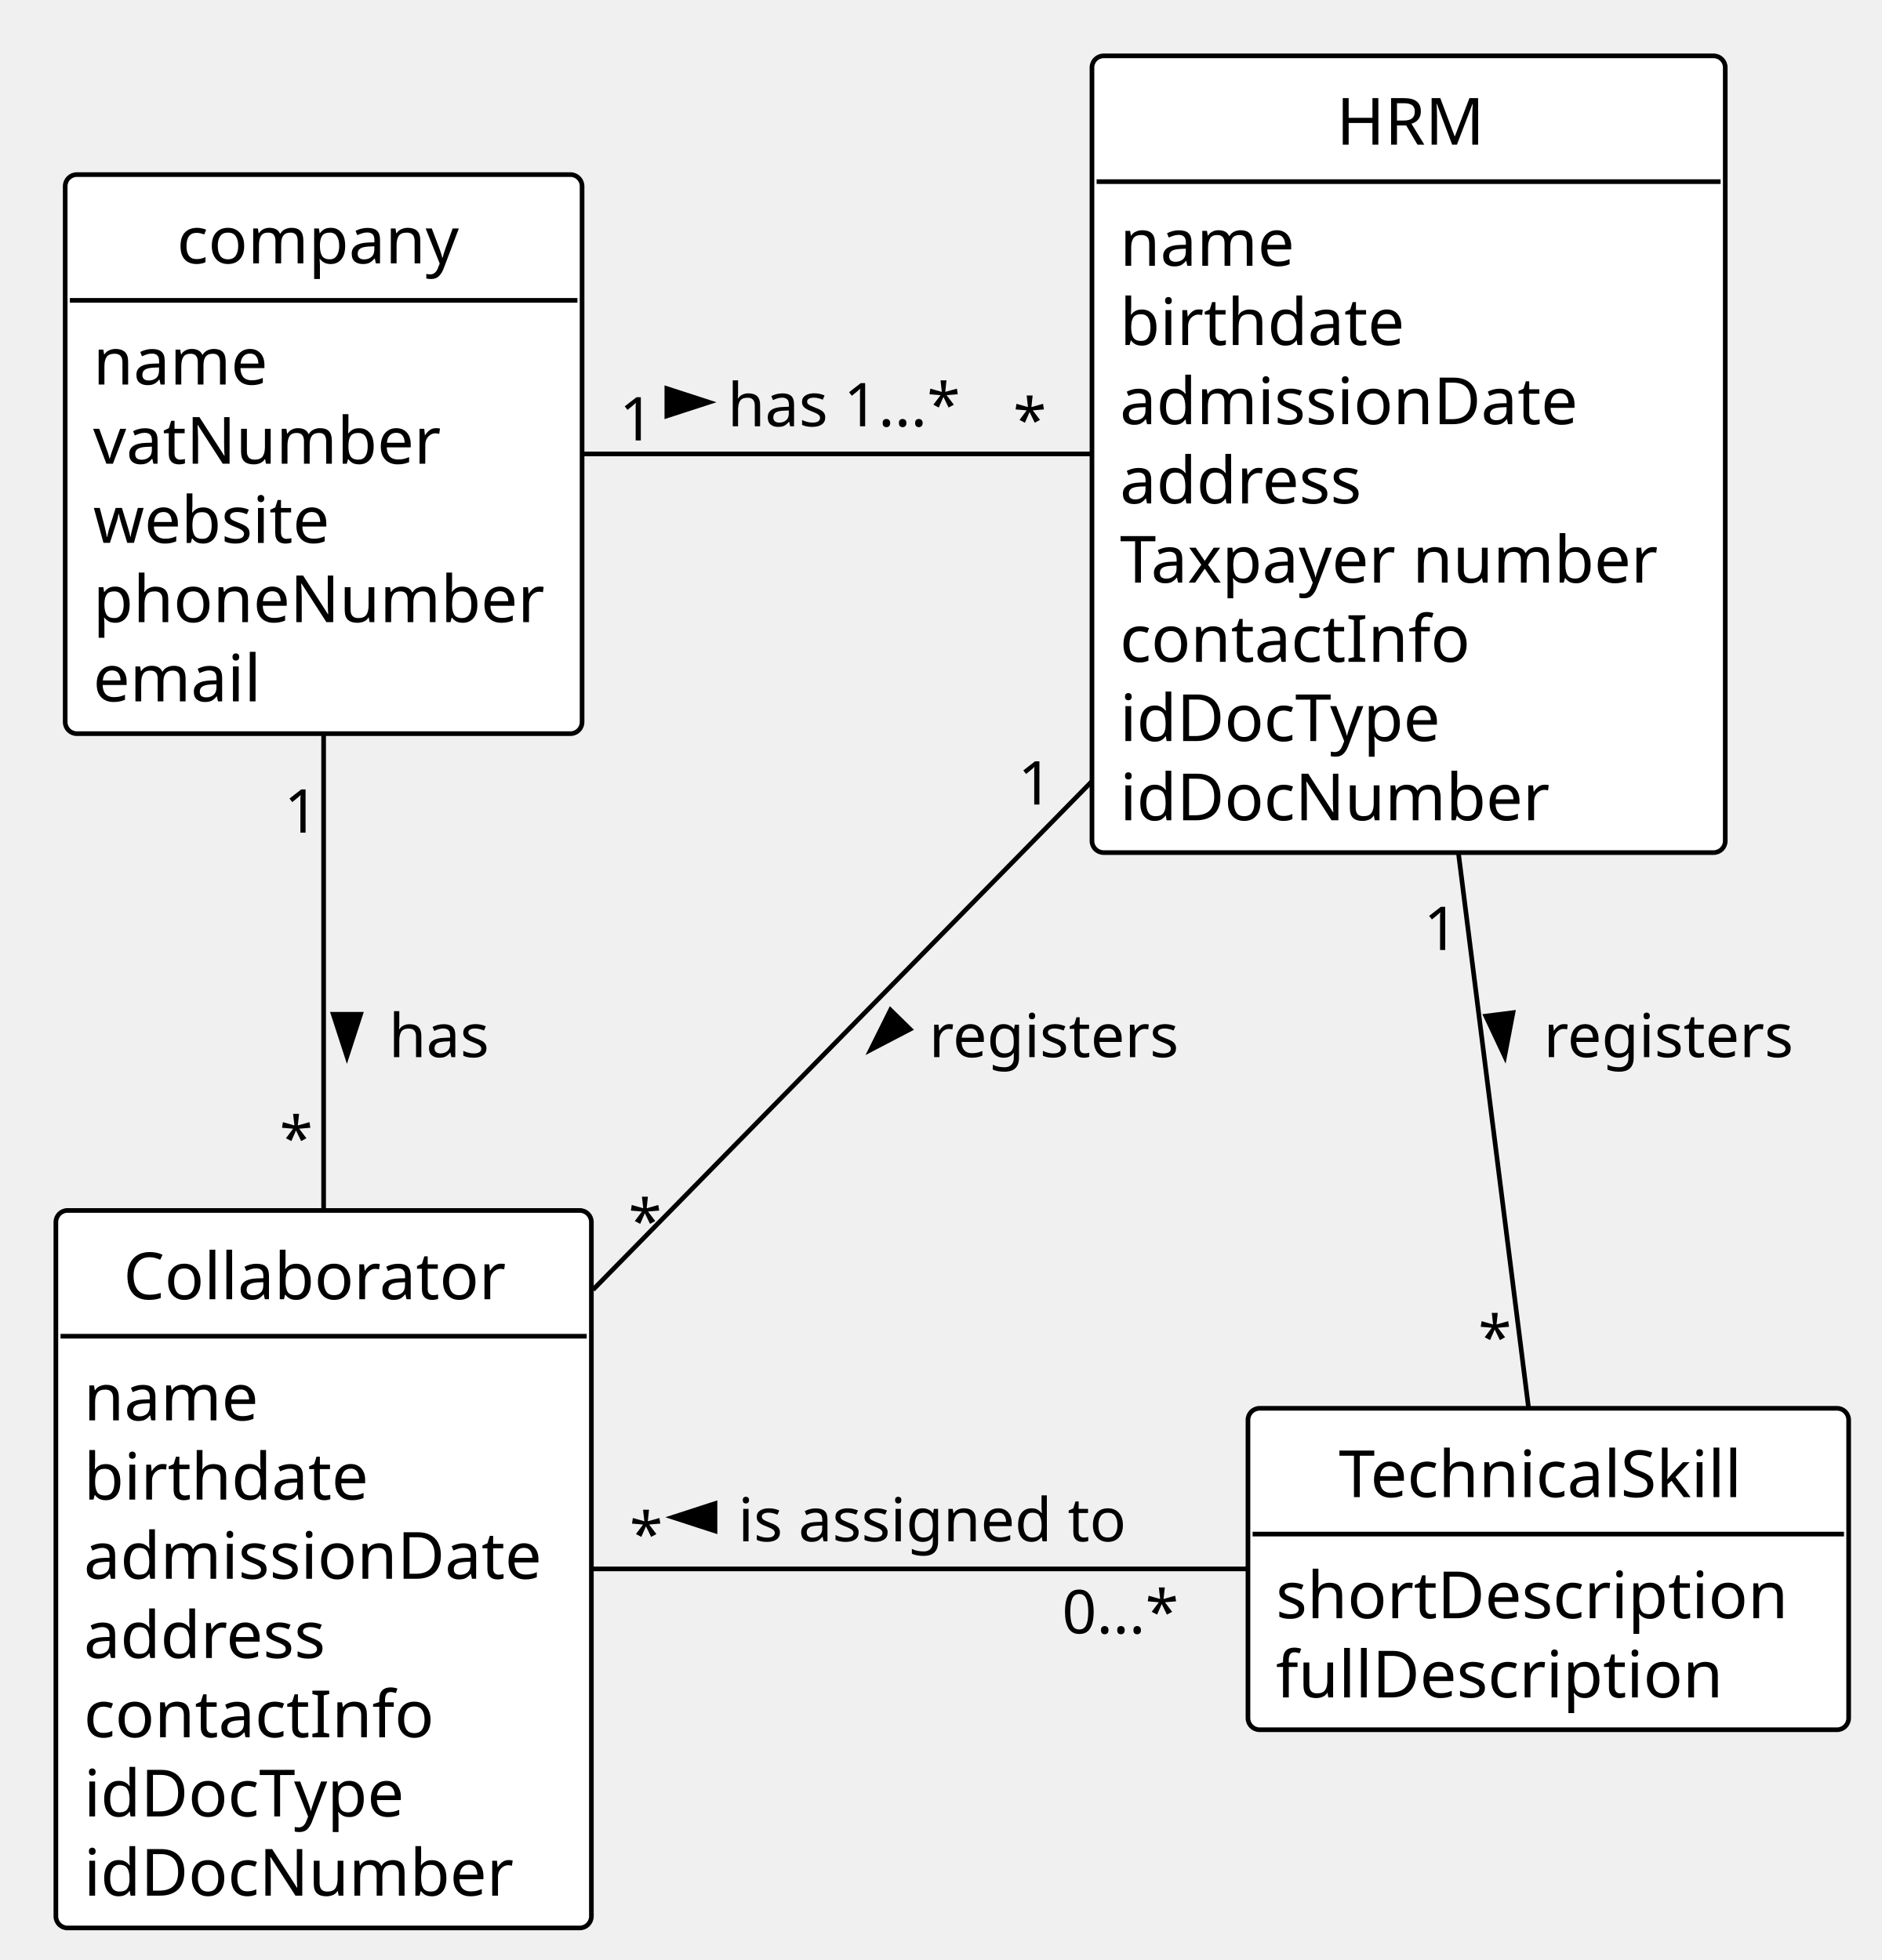
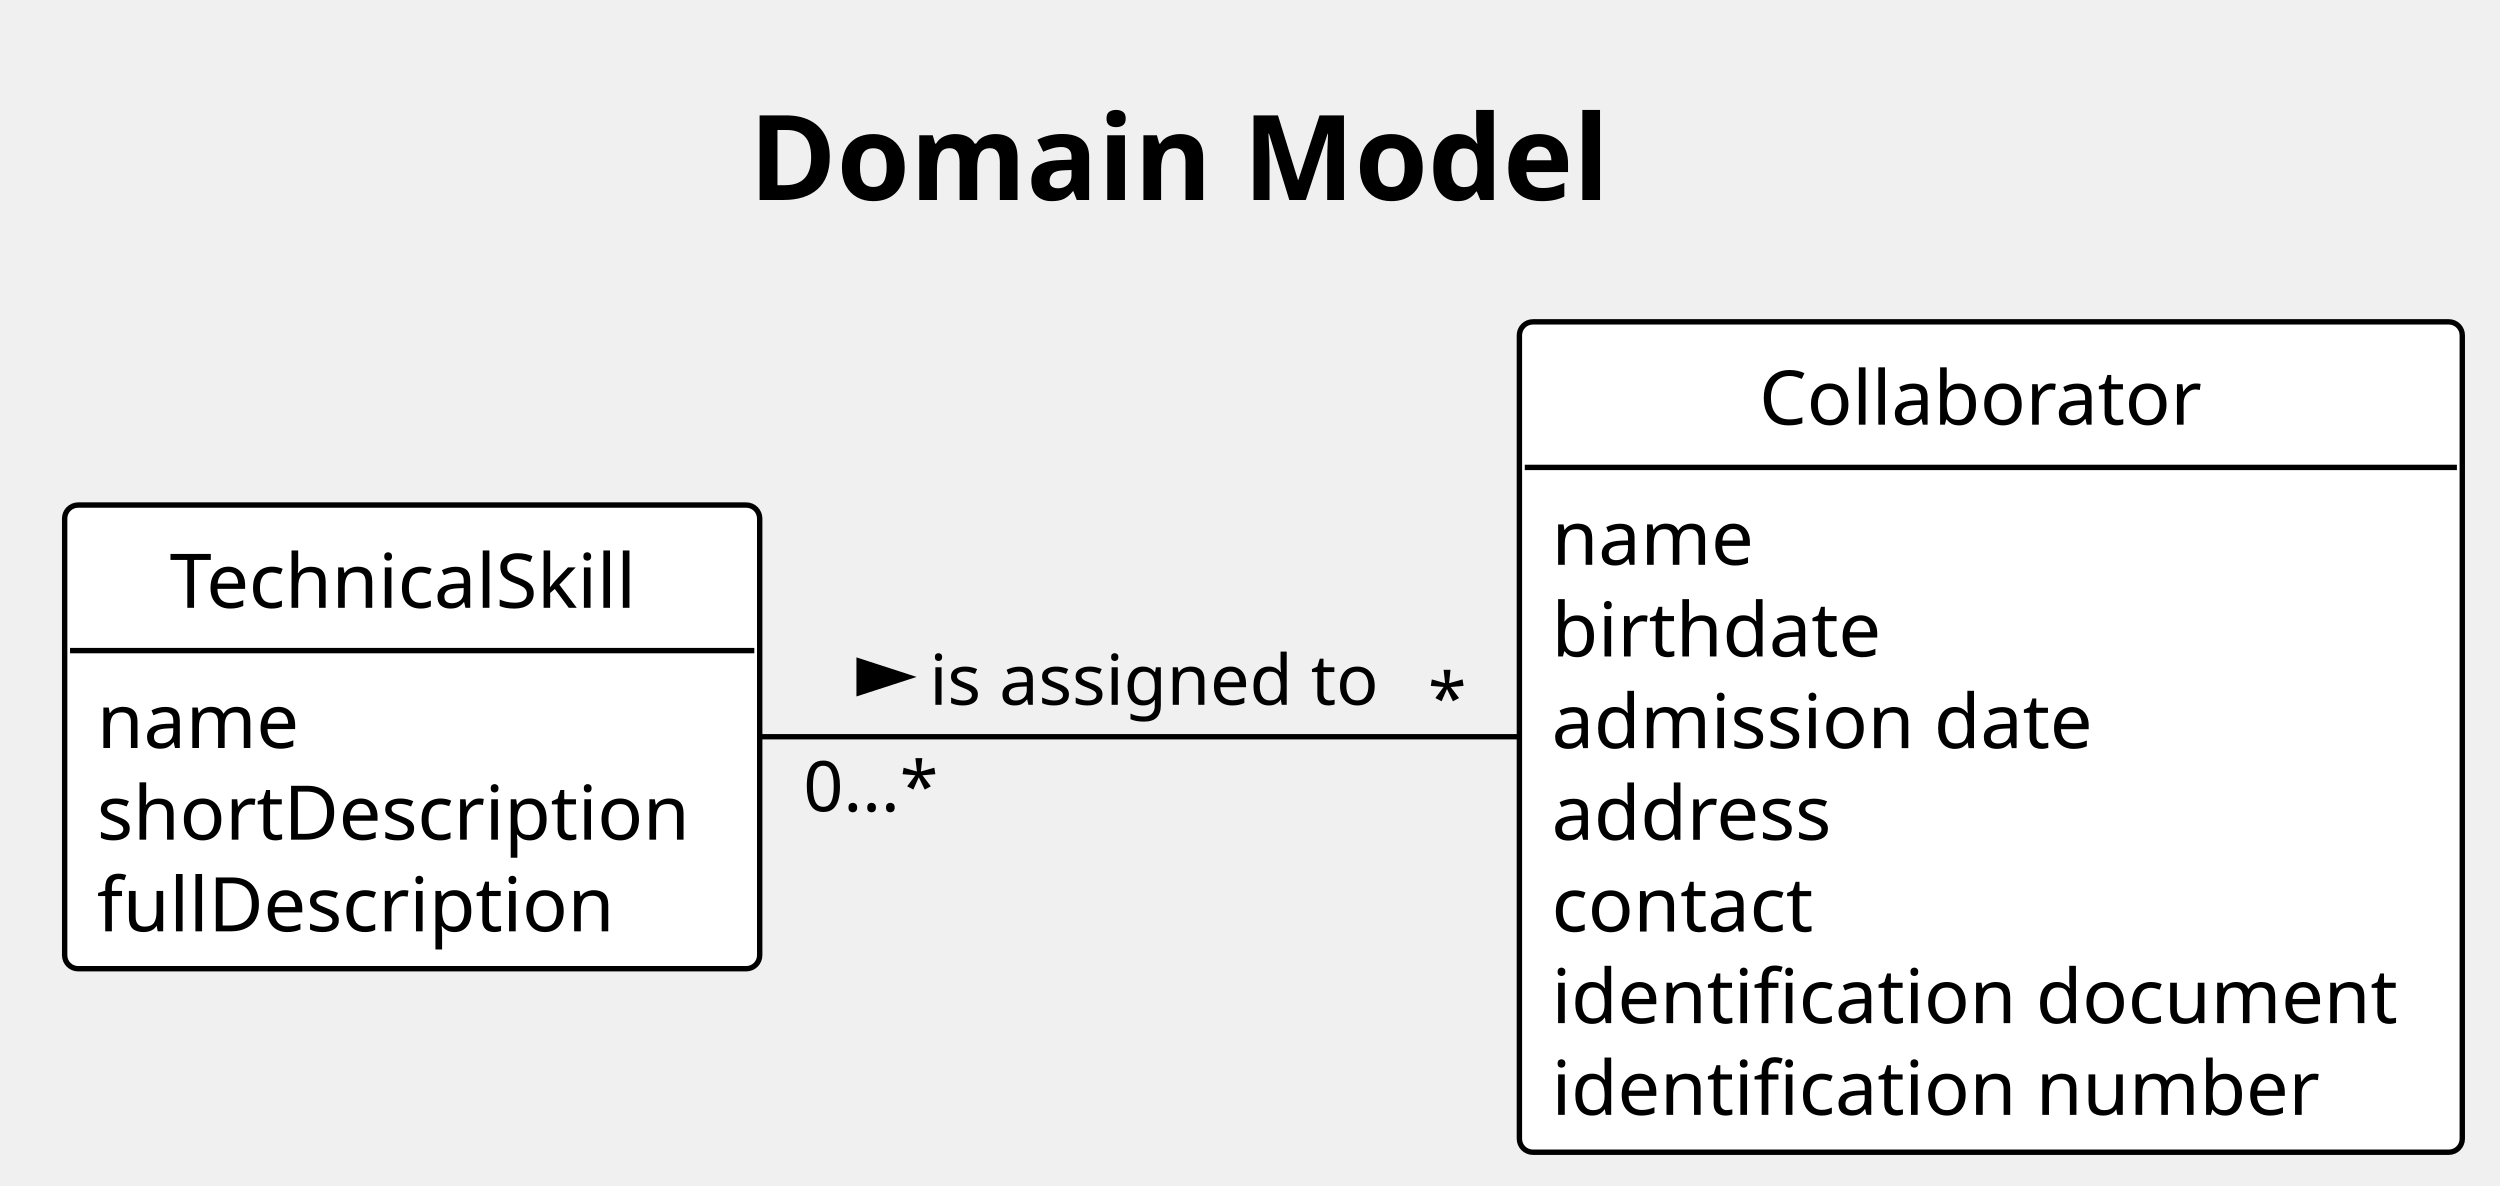
- <svg xmlns="http://www.w3.org/2000/svg" contentStyleType="text/css" height="421px" preserveAspectRatio="none" style="width:404px;height:421px;background:#FFFFFF;" version="1.1" viewBox="0 0 404 421" width="404px" zoomAndPan="magnify">
+ <svg xmlns="http://www.w3.org/2000/svg" contentStyleType="text/css" height="220px" preserveAspectRatio="none" style="width:464px;height:220px;background:#FFFFFF;" version="1.1" viewBox="0 0 464 220" width="464px" zoomAndPan="magnify">
  <defs />
  <g>
-     <g id="elem_company">
-       <rect codeLine="8" fill="#FFFFFF" height="120.088" id="company" rx="2.5" ry="2.5" style="stroke:#000000;stroke-width:1.0;" width="111" x="14" y="37.5" />
-       <text fill="#000000" font-family="Verdana" font-size="14" lengthAdjust="spacing" textLength="63" x="38" y="56.575">company</text>
-       <line style="stroke:#000000;stroke-width:1.0;" x1="15" x2="124" y1="64.515" y2="64.515" />
-       <text fill="#000000" font-family="Verdana" font-size="14" lengthAdjust="spacing" textLength="38" x="20" y="82.59">name</text>
-       <text fill="#000000" font-family="Verdana" font-size="14" lengthAdjust="spacing" textLength="77" x="20" y="99.605">vatNumber</text>
-       <text fill="#000000" font-family="Verdana" font-size="14" lengthAdjust="spacing" textLength="53" x="20" y="116.619">website</text>
-       <text fill="#000000" font-family="Verdana" font-size="14" lengthAdjust="spacing" textLength="99" x="20" y="133.634">phoneNumber</text>
-       <text fill="#000000" font-family="Verdana" font-size="14" lengthAdjust="spacing" textLength="35" x="20" y="150.648">email</text>
-     </g>
+     <text fill="#000000" font-family="Verdana" font-size="22" font-weight="bold" lengthAdjust="spacing" textLength="177" x="139" y="37.118">Domain Model</text>
    <g id="elem_Collaborator">
-       <rect codeLine="16" fill="#FFFFFF" height="154.117" id="Collaborator" rx="2.5" ry="2.5" style="stroke:#000000;stroke-width:1.0;" width="115" x="12" y="260" />
-       <text fill="#000000" font-family="Verdana" font-size="14" lengthAdjust="spacing" textLength="86" x="26.5" y="279.075">Collaborator</text>
-       <line style="stroke:#000000;stroke-width:1.0;" x1="13" x2="126" y1="287.015" y2="287.015" />
-       <text fill="#000000" font-family="Verdana" font-size="14" lengthAdjust="spacing" textLength="38" x="18" y="305.09">name</text>
-       <text fill="#000000" font-family="Verdana" font-size="14" lengthAdjust="spacing" textLength="64" x="18" y="322.104">birthdate</text>
-       <text fill="#000000" font-family="Verdana" font-size="14" lengthAdjust="spacing" textLength="103" x="18" y="339.119">admissionDate</text>
-       <text fill="#000000" font-family="Verdana" font-size="14" lengthAdjust="spacing" textLength="56" x="18" y="356.134">address</text>
-       <text fill="#000000" font-family="Verdana" font-size="14" lengthAdjust="spacing" textLength="80" x="18" y="373.148">contactInfo</text>
-       <text fill="#000000" font-family="Verdana" font-size="14" lengthAdjust="spacing" textLength="73" x="18" y="390.163">idDocType</text>
-       <text fill="#000000" font-family="Verdana" font-size="14" lengthAdjust="spacing" textLength="94" x="18" y="407.178">idDocNumber</text>
+       <rect codeLine="12" fill="#FFFFFF" height="154.117" id="Collaborator" rx="2.5" ry="2.5" style="stroke:#000000;stroke-width:1.0;" width="175" x="282" y="59.737" />
+       <text fill="#000000" font-family="Verdana" font-size="14" lengthAdjust="spacing" textLength="86" x="326.5" y="78.812">Collaborator</text>
+       <line style="stroke:#000000;stroke-width:1.0;" x1="283" x2="456" y1="86.752" y2="86.752" />
+       <text fill="#000000" font-family="Verdana" font-size="14" lengthAdjust="spacing" textLength="38" x="288" y="104.827">name</text>
+       <text fill="#000000" font-family="Verdana" font-size="14" lengthAdjust="spacing" textLength="64" x="288" y="121.842">birthdate</text>
+       <text fill="#000000" font-family="Verdana" font-size="14" lengthAdjust="spacing" textLength="106" x="288" y="138.856">admission date</text>
+       <text fill="#000000" font-family="Verdana" font-size="14" lengthAdjust="spacing" textLength="56" x="288" y="155.871">address</text>
+       <text fill="#000000" font-family="Verdana" font-size="14" lengthAdjust="spacing" textLength="52" x="288" y="172.886">contact</text>
+       <text fill="#000000" font-family="Verdana" font-size="14" lengthAdjust="spacing" textLength="163" x="288" y="189.9">identification document</text>
+       <text fill="#000000" font-family="Verdana" font-size="14" lengthAdjust="spacing" textLength="147" x="288" y="206.915">identification number</text>
    </g>
    <g id="elem_TechnicalSkill">
-       <rect codeLine="26" fill="#FFFFFF" height="69.044" id="TechnicalSkill" rx="2.5" ry="2.5" style="stroke:#000000;stroke-width:1.0;" width="129" x="268" y="302.5" />
-       <text fill="#000000" font-family="Verdana" font-size="14" lengthAdjust="spacing" textLength="90" x="287.5" y="321.575">TechnicalSkill</text>
-       <line style="stroke:#000000;stroke-width:1.0;" x1="269" x2="396" y1="329.515" y2="329.515" />
-       <text fill="#000000" font-family="Verdana" font-size="14" lengthAdjust="spacing" textLength="117" x="274" y="347.59">shortDescription</text>
-       <text fill="#000000" font-family="Verdana" font-size="14" lengthAdjust="spacing" textLength="99" x="274" y="364.604">fullDescription</text>
+       <rect codeLine="22" fill="#FFFFFF" height="86.059" id="TechnicalSkill" rx="2.5" ry="2.5" style="stroke:#000000;stroke-width:1.0;" width="129" x="12" y="93.737" />
+       <text fill="#000000" font-family="Verdana" font-size="14" lengthAdjust="spacing" textLength="90" x="31.5" y="112.812">TechnicalSkill</text>
+       <line style="stroke:#000000;stroke-width:1.0;" x1="13" x2="140" y1="120.752" y2="120.752" />
+       <text fill="#000000" font-family="Verdana" font-size="14" lengthAdjust="spacing" textLength="38" x="18" y="138.827">name</text>
+       <text fill="#000000" font-family="Verdana" font-size="14" lengthAdjust="spacing" textLength="117" x="18" y="155.842">shortDescription</text>
+       <text fill="#000000" font-family="Verdana" font-size="14" lengthAdjust="spacing" textLength="99" x="18" y="172.856">fullDescription</text>
    </g>
-     <g id="elem_HRM">
-       <rect codeLine="31" fill="#FFFFFF" height="171.132" id="HRM" rx="2.5" ry="2.5" style="stroke:#000000;stroke-width:1.0;" width="136" x="234.5" y="12" />
-       <text fill="#000000" font-family="Verdana" font-size="14" lengthAdjust="spacing" textLength="31" x="287" y="31.075">HRM</text>
-       <line style="stroke:#000000;stroke-width:1.0;" x1="235.5" x2="369.5" y1="39.015" y2="39.015" />
-       <text fill="#000000" font-family="Verdana" font-size="14" lengthAdjust="spacing" textLength="38" x="240.5" y="57.09">name</text>
-       <text fill="#000000" font-family="Verdana" font-size="14" lengthAdjust="spacing" textLength="64" x="240.5" y="74.105">birthdate</text>
-       <text fill="#000000" font-family="Verdana" font-size="14" lengthAdjust="spacing" textLength="103" x="240.5" y="91.119">admissionDate</text>
-       <text fill="#000000" font-family="Verdana" font-size="14" lengthAdjust="spacing" textLength="56" x="240.5" y="108.134">address</text>
-       <text fill="#000000" font-family="Verdana" font-size="14" lengthAdjust="spacing" textLength="124" x="240.5" y="125.148">Taxpayer number</text>
-       <text fill="#000000" font-family="Verdana" font-size="14" lengthAdjust="spacing" textLength="80" x="240.5" y="142.163">contactInfo</text>
-       <text fill="#000000" font-family="Verdana" font-size="14" lengthAdjust="spacing" textLength="73" x="240.5" y="159.178">idDocType</text>
-       <text fill="#000000" font-family="Verdana" font-size="14" lengthAdjust="spacing" textLength="94" x="240.5" y="176.192">idDocNumber</text>
-     </g>
-     <g id="link_company_HRM">
-       <path codeLine="42" d="M125.01,97.5 C157.72,97.5 199.36,97.5 234.09,97.5 " fill="none" id="company-HRM" style="stroke:#000000;stroke-width:1.0;" />
-       <polygon fill="#000000" points="152.25,86.4,143.205,83.461,143.205,89.339,152.25,86.4" style="stroke:#000000;stroke-width:1.0;" />
-       <text fill="#000000" font-family="Verdana" font-size="13" lengthAdjust="spacing" textLength="60" x="156.25" y="91.57">has 1...*</text>
-       <text fill="#000000" font-family="Verdana" font-size="13" lengthAdjust="spacing" textLength="8" x="133.007" y="94.61">1</text>
-       <text fill="#000000" font-family="Verdana" font-size="13" lengthAdjust="spacing" textLength="9" x="217.571" y="94.831">*</text>
-     </g>
-     <g id="link_company_Collaborator">
-       <path codeLine="43" d="M69.5,157.51 C69.5,188.42 69.5,226.64 69.5,259.76 " fill="none" id="company-Collaborator" style="stroke:#000000;stroke-width:1.0;" />
-       <polygon fill="#000000" points="74.5,226.9,77.439,217.855,71.561,217.855,74.5,226.9" style="stroke:#000000;stroke-width:1.0;" />
-       <text fill="#000000" font-family="Verdana" font-size="13" lengthAdjust="spacing" textLength="23" x="83.5" y="227.07">has</text>
-       <text fill="#000000" font-family="Verdana" font-size="13" lengthAdjust="spacing" textLength="8" x="61.013" y="178.851">1</text>
-       <text fill="#000000" font-family="Verdana" font-size="13" lengthAdjust="spacing" textLength="9" x="60.036" y="249.126">*</text>
-     </g>
-     <g id="link_HRM_TechnicalSkill">
-       <path codeLine="44" d="M313.2,183.24 C318.4,224.4 324.36,271.52 328.26,302.41 " fill="none" id="HRM-TechnicalSkill" style="stroke:#000000;stroke-width:1.0;" />
-       <polygon fill="#000000" points="323.127,226.86,324.909,217.518,319.077,218.255,323.127,226.86" style="stroke:#000000;stroke-width:1.0;" />
-       <text fill="#000000" font-family="Verdana" font-size="13" lengthAdjust="spacing" textLength="57" x="331.5" y="227.07">registers</text>
-       <text fill="#000000" font-family="Verdana" font-size="13" lengthAdjust="spacing" textLength="8" x="305.755" y="204.059">1</text>
-       <text fill="#000000" font-family="Verdana" font-size="13" lengthAdjust="spacing" textLength="9" x="317.457" y="291.877">*</text>
-     </g>
-     <g id="link_HRM_Collaborator">
-       <path codeLine="45" d="M234.48,167.83 C200.5,202.47 159.81,243.94 127.35,277.03 " fill="none" id="HRM-Collaborator" style="stroke:#000000;stroke-width:1.0;" />
-       <polygon fill="#000000" points="186.999,225.469,195.431,221.07,191.235,216.954,186.999,225.469" style="stroke:#000000;stroke-width:1.0;" />
-       <text fill="#000000" font-family="Verdana" font-size="13" lengthAdjust="spacing" textLength="57" x="199.5" y="227.07">registers</text>
-       <text fill="#000000" font-family="Verdana" font-size="13" lengthAdjust="spacing" textLength="8" x="218.603" y="172.808">1</text>
-       <text fill="#000000" font-family="Verdana" font-size="13" lengthAdjust="spacing" textLength="9" x="134.949" y="266.918">*</text>
-     </g>
-     <g id="link_Collaborator_TechnicalSkill">
-       <path codeLine="46" d="M127.22,337 C168.8,337 224.93,337 267.99,337 " fill="none" id="Collaborator-TechnicalSkill" style="stroke:#000000;stroke-width:1.0;" />
-       <polygon fill="#000000" points="144.5,325.9,153.545,328.839,153.545,322.961,144.5,325.9" style="stroke:#000000;stroke-width:1.0;" />
-       <text fill="#000000" font-family="Verdana" font-size="13" lengthAdjust="spacing" textLength="91" x="158.5" y="331.07">is assigned to</text>
-       <text fill="#000000" font-family="Verdana" font-size="13" lengthAdjust="spacing" textLength="9" x="135.192" y="334.153">*</text>
-       <text fill="#000000" font-family="Verdana" font-size="13" lengthAdjust="spacing" textLength="32" x="228.065" y="350.845">0...*</text>
+     <g id="link_TechnicalSkill_Collaborator">
+       <path codeLine="28" d="M141.16,136.737 C182.54,136.737 236.73,136.737 281.94,136.737 " fill="none" id="TechnicalSkill-Collaborator" style="stroke:#000000;stroke-width:1.0;" />
+       <polygon fill="#000000" points="168.5,125.637,159.455,122.698,159.455,128.576,168.5,125.637" style="stroke:#000000;stroke-width:1.0;" />
+       <text fill="#000000" font-family="Verdana" font-size="13" lengthAdjust="spacing" textLength="91" x="172.5" y="130.807">is assigned to</text>
+       <text fill="#000000" font-family="Verdana" font-size="13" lengthAdjust="spacing" textLength="32" x="149.1" y="150.582">0...*</text>
+       <text fill="#000000" font-family="Verdana" font-size="13" lengthAdjust="spacing" textLength="9" x="265.029" y="134.192">*</text>
    </g>
  </g>
</svg>
